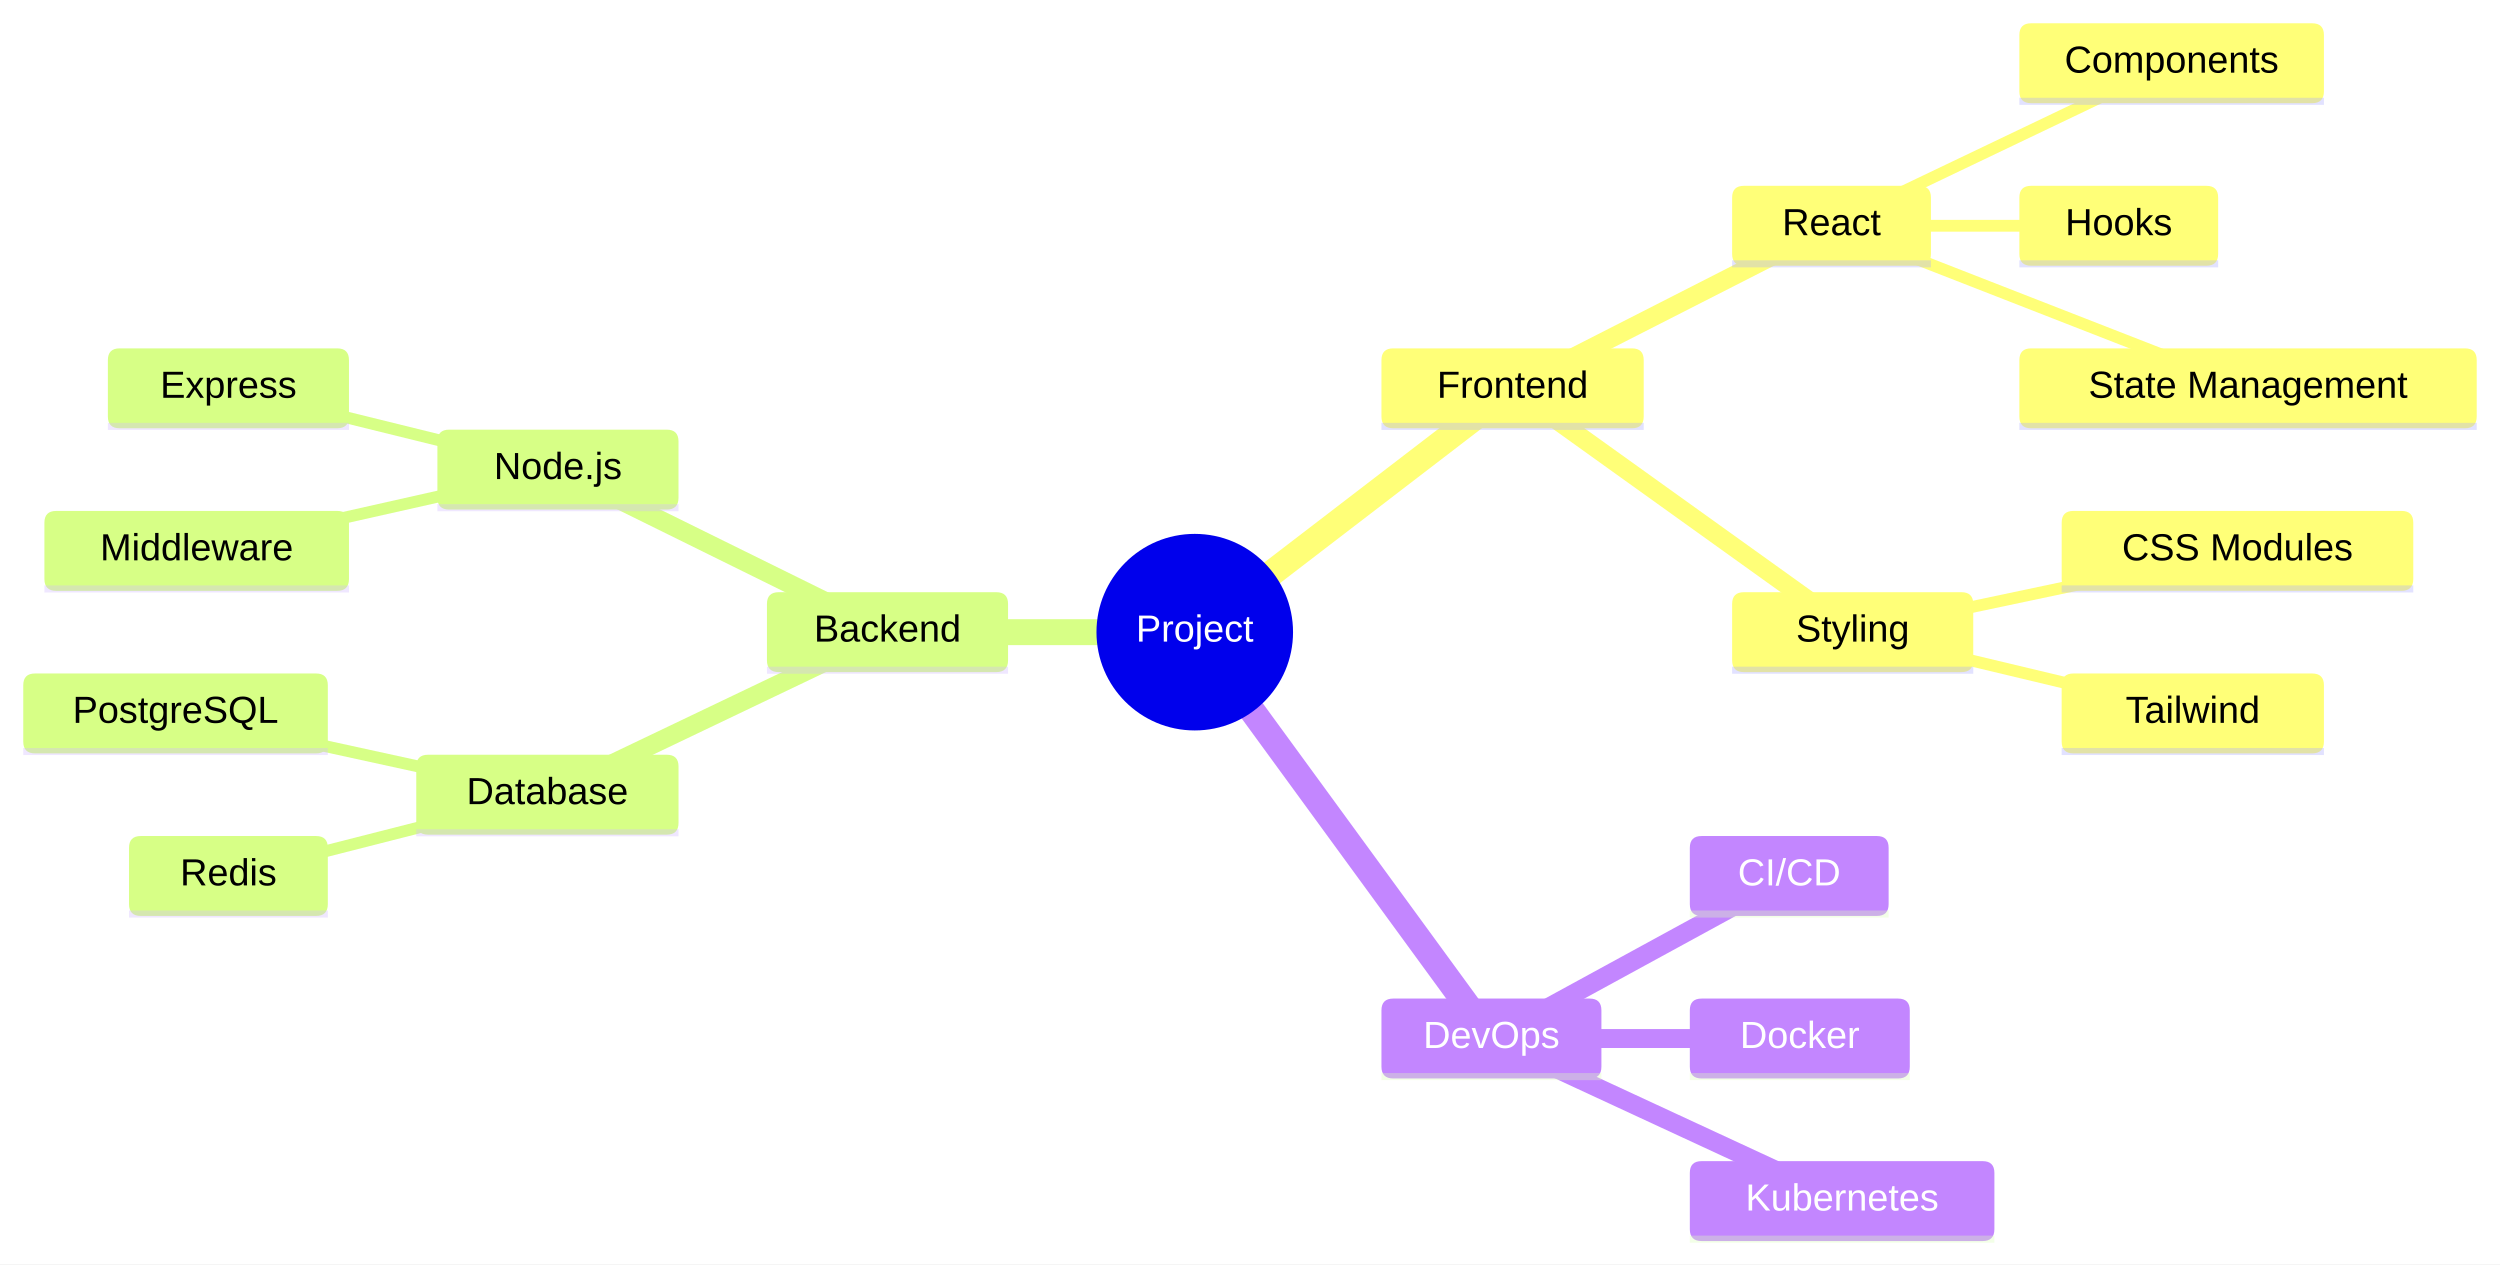
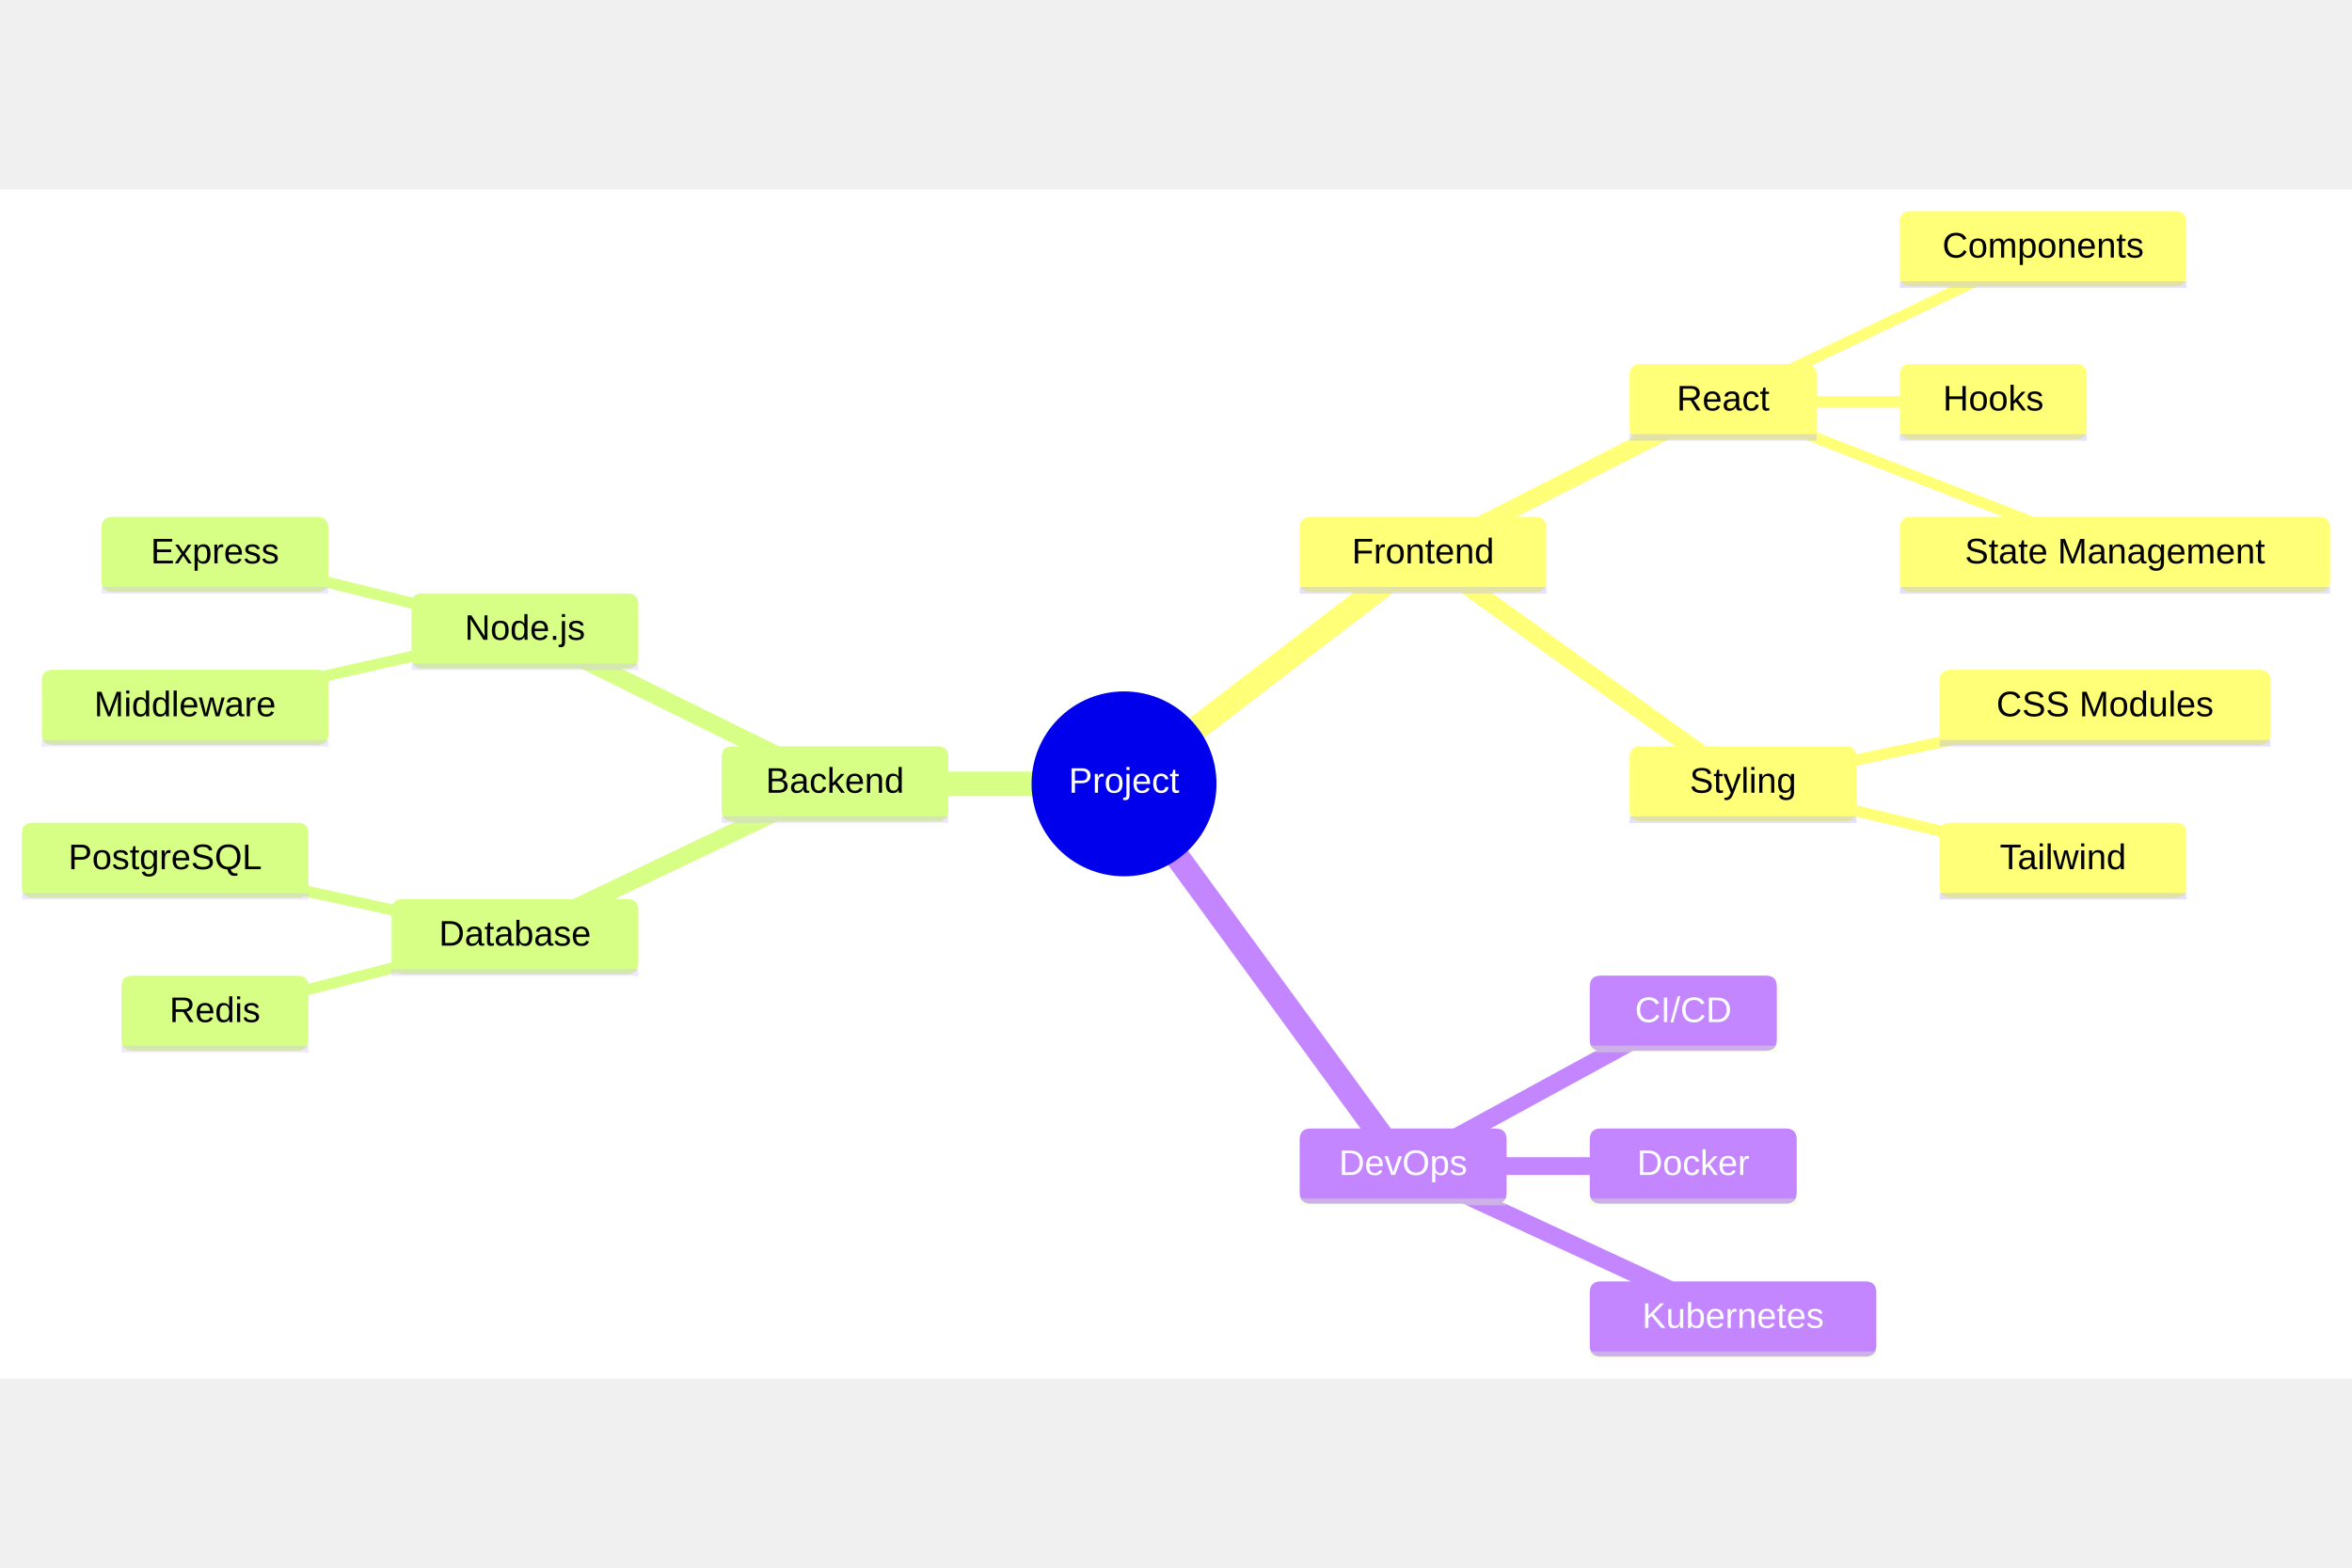
- <svg xmlns="http://www.w3.org/2000/svg" width="100%" viewBox="-0 -0 1058.942 535.53" style="max-width: 1058.942px;">
+ <svg xmlns="http://www.w3.org/2000/svg" width="1200" height="800" viewBox="-0 -0 1058.942 535.53">
  <rect x="-0" y="-0" width="1058.942" height="535.53" fill="#FFFFFF" />
  <defs>
    <marker id="arrow-0" viewBox="0 0 10 10" refX="5" refY="5" markerUnits="userSpaceOnUse" markerWidth="8" markerHeight="8" orient="auto">
      <path d="M 0 0 L 10 5 L 0 10 z" fill="#2F3B4D" stroke="#2F3B4D" stroke-width="1" stroke-dasharray="1,0" />
    </marker>
    <marker id="arrow-start-0" viewBox="0 0 10 10" refX="4.5" refY="5" markerUnits="userSpaceOnUse" markerWidth="8" markerHeight="8" orient="auto">
      <path d="M 0 5 L 10 10 L 10 0 z" fill="#2F3B4D" stroke="#2F3B4D" stroke-width="1" stroke-dasharray="1,0" />
    </marker>
    <marker id="arrow-1" viewBox="0 0 10 10" refX="5" refY="5" markerUnits="userSpaceOnUse" markerWidth="8" markerHeight="8" orient="auto">
      <path d="M 0 0 L 10 5 L 0 10 z" fill="hsl(60, 100%, 73.529%)" stroke="hsl(60, 100%, 73.529%)" stroke-width="1" stroke-dasharray="1,0" />
    </marker>
    <marker id="arrow-start-1" viewBox="0 0 10 10" refX="4.5" refY="5" markerUnits="userSpaceOnUse" markerWidth="8" markerHeight="8" orient="auto">
      <path d="M 0 5 L 10 10 L 10 0 z" fill="hsl(60, 100%, 73.529%)" stroke="hsl(60, 100%, 73.529%)" stroke-width="1" stroke-dasharray="1,0" />
    </marker>
    <marker id="arrow-2" viewBox="0 0 10 10" refX="5" refY="5" markerUnits="userSpaceOnUse" markerWidth="8" markerHeight="8" orient="auto">
      <path d="M 0 0 L 10 5 L 0 10 z" fill="hsl(80, 100%, 76.275%)" stroke="hsl(80, 100%, 76.275%)" stroke-width="1" stroke-dasharray="1,0" />
    </marker>
    <marker id="arrow-start-2" viewBox="0 0 10 10" refX="4.5" refY="5" markerUnits="userSpaceOnUse" markerWidth="8" markerHeight="8" orient="auto">
      <path d="M 0 5 L 10 10 L 10 0 z" fill="hsl(80, 100%, 76.275%)" stroke="hsl(80, 100%, 76.275%)" stroke-width="1" stroke-dasharray="1,0" />
    </marker>
    <marker id="arrow-3" viewBox="0 0 10 10" refX="5" refY="5" markerUnits="userSpaceOnUse" markerWidth="8" markerHeight="8" orient="auto">
      <path d="M 0 0 L 10 5 L 0 10 z" fill="hsl(270, 100%, 76.275%)" stroke="hsl(270, 100%, 76.275%)" stroke-width="1" stroke-dasharray="1,0" />
    </marker>
    <marker id="arrow-start-3" viewBox="0 0 10 10" refX="4.5" refY="5" markerUnits="userSpaceOnUse" markerWidth="8" markerHeight="8" orient="auto">
      <path d="M 0 5 L 10 10 L 10 0 z" fill="hsl(270, 100%, 76.275%)" stroke="hsl(270, 100%, 76.275%)" stroke-width="1" stroke-dasharray="1,0" />
    </marker>
  </defs>
  <path id="edge-0" class="edgePath" data-edge-id="edge-0" d="M 506.070,267.765 L 640.697,164.486" fill="none" stroke="hsl(60, 100%, 73.529%)" stroke-width="11" stroke-linecap="round" stroke-linejoin="round" />
  <path id="edge-1" class="edgePath" data-edge-id="edge-1" d="M 640.697,164.486 L 775.799,95.633" fill="none" stroke="hsl(60, 100%, 73.529%)" stroke-width="8" stroke-linecap="round" stroke-linejoin="round" />
  <path id="edge-2" class="edgePath" data-edge-id="edge-2" d="M 775.799,95.633 L 919.861,26.779" fill="none" stroke="hsl(60, 100%, 73.529%)" stroke-width="5" stroke-linecap="round" stroke-linejoin="round" />
  <path id="edge-3" class="edgePath" data-edge-id="edge-3" d="M 775.799,95.633 L 897.461,95.632" fill="none" stroke="hsl(60, 100%, 73.529%)" stroke-width="5" stroke-linecap="round" stroke-linejoin="round" />
  <path id="edge-4" class="edgePath" data-edge-id="edge-4" d="M 775.799,95.633 L 952.222,164.485" fill="none" stroke="hsl(60, 100%, 73.529%)" stroke-width="5" stroke-linecap="round" stroke-linejoin="round" />
  <path id="edge-5" class="edgePath" data-edge-id="edge-5" d="M 640.697,164.486 L 784.759,267.765" fill="none" stroke="hsl(60, 100%, 73.529%)" stroke-width="8" stroke-linecap="round" stroke-linejoin="round" />
  <path id="edge-6" class="edgePath" data-edge-id="edge-6" d="M 784.759,267.765 L 947.742,233.339" fill="none" stroke="hsl(60, 100%, 73.529%)" stroke-width="5" stroke-linecap="round" stroke-linejoin="round" />
  <path id="edge-7" class="edgePath" data-edge-id="edge-7" d="M 784.759,267.765 L 928.821,302.191" fill="none" stroke="hsl(60, 100%, 73.529%)" stroke-width="5" stroke-linecap="round" stroke-linejoin="round" />
  <path id="edge-8" class="edgePath" data-edge-id="edge-8" d="M 506.070,267.765 L 375.923,267.765" fill="none" stroke="hsl(80, 100%, 76.275%)" stroke-width="11" stroke-linecap="round" stroke-linejoin="round" />
  <path id="edge-9" class="edgePath" data-edge-id="edge-9" d="M 375.923,267.765 L 236.341,198.912" fill="none" stroke="hsl(80, 100%, 76.275%)" stroke-width="8" stroke-linecap="round" stroke-linejoin="round" />
  <path id="edge-10" class="edgePath" data-edge-id="edge-10" d="M 236.341,198.912 L 96.759,164.486" fill="none" stroke="hsl(80, 100%, 76.275%)" stroke-width="5" stroke-linecap="round" stroke-linejoin="round" />
  <path id="edge-11" class="edgePath" data-edge-id="edge-11" d="M 236.341,198.912 L 83.319,233.339" fill="none" stroke="hsl(80, 100%, 76.275%)" stroke-width="5" stroke-linecap="round" stroke-linejoin="round" />
  <path id="edge-12" class="edgePath" data-edge-id="edge-12" d="M 375.923,267.765 L 231.861,336.618" fill="none" stroke="hsl(80, 100%, 76.275%)" stroke-width="8" stroke-linecap="round" stroke-linejoin="round" />
  <path id="edge-13" class="edgePath" data-edge-id="edge-13" d="M 231.861,336.618 L 74.359,302.192" fill="none" stroke="hsl(80, 100%, 76.275%)" stroke-width="5" stroke-linecap="round" stroke-linejoin="round" />
  <path id="edge-14" class="edgePath" data-edge-id="edge-14" d="M 231.861,336.618 L 96.759,371.044" fill="none" stroke="hsl(80, 100%, 76.275%)" stroke-width="5" stroke-linecap="round" stroke-linejoin="round" />
  <path id="edge-15" class="edgePath" data-edge-id="edge-15" d="M 506.070,267.765 L 631.737,439.898" fill="none" stroke="hsl(270, 100%, 76.275%)" stroke-width="11" stroke-linecap="round" stroke-linejoin="round" />
  <path id="edge-16" class="edgePath" data-edge-id="edge-16" d="M 631.737,439.898 L 757.879,371.045" fill="none" stroke="hsl(270, 100%, 76.275%)" stroke-width="8" stroke-linecap="round" stroke-linejoin="round" />
  <path id="edge-17" class="edgePath" data-edge-id="edge-17" d="M 631.737,439.898 L 762.359,439.898" fill="none" stroke="hsl(270, 100%, 76.275%)" stroke-width="8" stroke-linecap="round" stroke-linejoin="round" />
  <path id="edge-18" class="edgePath" data-edge-id="edge-18" d="M 631.737,439.898 L 780.279,508.750" fill="none" stroke="hsl(270, 100%, 76.275%)" stroke-width="8" stroke-linecap="round" stroke-linejoin="round" />
  <path d="M324.86 279.69 v-23.85 q0,-5.00 5.00,-5.00 h92.13 q5.00,0 5.00,5.00 v23.85 q0,5.00 -5.00,5.00 h-92.13 q-5.00,0 -5.00,-5.00 Z" fill="hsl(80, 100%, 76.275%)" stroke="none" stroke-width="0" stroke-linejoin="round" stroke-linecap="round" />
  <line x1="324.86" y1="283.89" x2="426.99" y2="283.89" stroke="hsl(260, 100%, 86.275%)" stroke-width="3.00" stroke-opacity="0.35" />
  <text x="375.92" y="271.77" text-anchor="middle" font-family="trebuchet ms,verdana,arial,Noto Color Emoji,Apple Color Emoji,Segoe UI Emoji,sans-serif" font-size="16" fill="black">
    <tspan x="375.92" dy="0.00">Backend</tspan>
  </text>
  <path d="M715.77 382.97 v-23.85 q0,-5.00 5.00,-5.00 h74.21 q5.00,0 5.00,5.00 v23.85 q0,5.00 -5.00,5.00 h-74.21 q-5.00,0 -5.00,-5.00 Z" fill="hsl(270, 100%, 76.275%)" stroke="none" stroke-width="0" stroke-linejoin="round" stroke-linecap="round" />
  <line x1="715.77" y1="387.17" x2="799.98" y2="387.17" stroke="hsl(90, 100%, 86.275%)" stroke-width="3.00" stroke-opacity="0.35" />
  <text x="757.88" y="375.04" text-anchor="middle" font-family="trebuchet ms,verdana,arial,Noto Color Emoji,Apple Color Emoji,Segoe UI Emoji,sans-serif" font-size="16" fill="#ffffff">
    <tspan x="757.88" dy="0.00">CI/CD</tspan>
  </text>
  <path d="M873.28 245.26 v-23.85 q0,-5.00 5.00,-5.00 h138.93 q5.00,0 5.00,5.00 v23.85 q0,5.00 -5.00,5.00 h-138.93 q-5.00,0 -5.00,-5.00 Z" fill="hsl(60, 100%, 73.529%)" stroke="none" stroke-width="0" stroke-linejoin="round" stroke-linecap="round" />
  <line x1="873.28" y1="249.46" x2="1022.21" y2="249.46" stroke="hsl(240, 100%, 83.529%)" stroke-width="3.00" stroke-opacity="0.35" />
  <text x="947.74" y="237.34" text-anchor="middle" font-family="trebuchet ms,verdana,arial,Noto Color Emoji,Apple Color Emoji,Segoe UI Emoji,sans-serif" font-size="16" fill="black">
    <tspan x="947.74" dy="0.00">CSS Modules</tspan>
  </text>
  <path d="M855.35 38.71 v-23.85 q0,-5.00 5.00,-5.00 h119.01 q5.00,0 5.00,5.00 v23.85 q0,5.00 -5.00,5.00 h-119.01 q-5.00,0 -5.00,-5.00 Z" fill="hsl(60, 100%, 73.529%)" stroke="none" stroke-width="0" stroke-linejoin="round" stroke-linecap="round" />
  <line x1="855.35" y1="42.91" x2="984.37" y2="42.91" stroke="hsl(240, 100%, 83.529%)" stroke-width="3.00" stroke-opacity="0.35" />
  <text x="919.86" y="30.78" text-anchor="middle" font-family="trebuchet ms,verdana,arial,Noto Color Emoji,Apple Color Emoji,Segoe UI Emoji,sans-serif" font-size="16" fill="black">
    <tspan x="919.86" dy="0.00">Components</tspan>
  </text>
  <path d="M176.32 348.54 v-23.85 q0,-5.00 5.00,-5.00 h101.09 q5.00,0 5.00,5.00 v23.85 q0,5.00 -5.00,5.00 h-101.09 q-5.00,0 -5.00,-5.00 Z" fill="hsl(80, 100%, 76.275%)" stroke="none" stroke-width="0" stroke-linejoin="round" stroke-linecap="round" />
  <line x1="176.32" y1="352.74" x2="287.41" y2="352.74" stroke="hsl(260, 100%, 86.275%)" stroke-width="3.00" stroke-opacity="0.35" />
  <text x="231.86" y="340.62" text-anchor="middle" font-family="trebuchet ms,verdana,arial,Noto Color Emoji,Apple Color Emoji,Segoe UI Emoji,sans-serif" font-size="16" fill="black">
    <tspan x="231.86" dy="0.00">Database</tspan>
  </text>
  <path d="M585.15 451.82 v-23.85 q0,-5.00 5.00,-5.00 h83.17 q5.00,0 5.00,5.00 v23.85 q0,5.00 -5.00,5.00 h-83.17 q-5.00,0 -5.00,-5.00 Z" fill="hsl(270, 100%, 76.275%)" stroke="none" stroke-width="0" stroke-linejoin="round" stroke-linecap="round" />
  <line x1="585.15" y1="456.02" x2="678.32" y2="456.02" stroke="hsl(90, 100%, 86.275%)" stroke-width="3.00" stroke-opacity="0.35" />
  <text x="631.74" y="443.90" text-anchor="middle" font-family="trebuchet ms,verdana,arial,Noto Color Emoji,Apple Color Emoji,Segoe UI Emoji,sans-serif" font-size="16" fill="#ffffff">
    <tspan x="631.74" dy="0.00">DevOps</tspan>
  </text>
  <path d="M715.77 451.82 v-23.85 q0,-5.00 5.00,-5.00 h83.17 q5.00,0 5.00,5.00 v23.85 q0,5.00 -5.00,5.00 h-83.17 q-5.00,0 -5.00,-5.00 Z" fill="hsl(270, 100%, 76.275%)" stroke="none" stroke-width="0" stroke-linejoin="round" stroke-linecap="round" />
  <line x1="715.77" y1="456.02" x2="808.94" y2="456.02" stroke="hsl(90, 100%, 86.275%)" stroke-width="3.00" stroke-opacity="0.35" />
  <text x="762.36" y="443.90" text-anchor="middle" font-family="trebuchet ms,verdana,arial,Noto Color Emoji,Apple Color Emoji,Segoe UI Emoji,sans-serif" font-size="16" fill="#ffffff">
    <tspan x="762.36" dy="0.00">Docker</tspan>
  </text>
  <path d="M45.69 176.41 v-23.85 q0,-5.00 5.00,-5.00 h92.13 q5.00,0 5.00,5.00 v23.85 q0,5.00 -5.00,5.00 h-92.13 q-5.00,0 -5.00,-5.00 Z" fill="hsl(80, 100%, 76.275%)" stroke="none" stroke-width="0" stroke-linejoin="round" stroke-linecap="round" />
  <line x1="45.69" y1="180.61" x2="147.82" y2="180.61" stroke="hsl(260, 100%, 86.275%)" stroke-width="3.00" stroke-opacity="0.35" />
  <text x="96.76" y="168.49" text-anchor="middle" font-family="trebuchet ms,verdana,arial,Noto Color Emoji,Apple Color Emoji,Segoe UI Emoji,sans-serif" font-size="16" fill="black">
    <tspan x="96.76" dy="0.00">Express</tspan>
  </text>
  <path d="M585.15 176.41 v-23.85 q0,-5.00 5.00,-5.00 h101.09 q5.00,0 5.00,5.00 v23.85 q0,5.00 -5.00,5.00 h-101.09 q-5.00,0 -5.00,-5.00 Z" fill="hsl(60, 100%, 73.529%)" stroke="none" stroke-width="0" stroke-linejoin="round" stroke-linecap="round" />
  <line x1="585.15" y1="180.61" x2="696.24" y2="180.61" stroke="hsl(240, 100%, 83.529%)" stroke-width="3.00" stroke-opacity="0.35" />
  <text x="640.70" y="168.49" text-anchor="middle" font-family="trebuchet ms,verdana,arial,Noto Color Emoji,Apple Color Emoji,Segoe UI Emoji,sans-serif" font-size="16" fill="black">
    <tspan x="640.70" dy="0.00">Frontend</tspan>
  </text>
  <path d="M855.35 107.56 v-23.85 q0,-5.00 5.00,-5.00 h74.21 q5.00,0 5.00,5.00 v23.85 q0,5.00 -5.00,5.00 h-74.21 q-5.00,0 -5.00,-5.00 Z" fill="hsl(60, 100%, 73.529%)" stroke="none" stroke-width="0" stroke-linejoin="round" stroke-linecap="round" />
  <line x1="855.35" y1="111.76" x2="939.57" y2="111.76" stroke="hsl(240, 100%, 83.529%)" stroke-width="3.00" stroke-opacity="0.35" />
  <text x="897.46" y="99.63" text-anchor="middle" font-family="trebuchet ms,verdana,arial,Noto Color Emoji,Apple Color Emoji,Segoe UI Emoji,sans-serif" font-size="16" fill="black">
    <tspan x="897.46" dy="0.00">Hooks</tspan>
  </text>
  <path d="M715.77 520.68 v-23.85 q0,-5.00 5.00,-5.00 h119.01 q5.00,0 5.00,5.00 v23.85 q0,5.00 -5.00,5.00 h-119.01 q-5.00,0 -5.00,-5.00 Z" fill="hsl(270, 100%, 76.275%)" stroke="none" stroke-width="0" stroke-linejoin="round" stroke-linecap="round" />
  <line x1="715.77" y1="524.88" x2="844.78" y2="524.88" stroke="hsl(90, 100%, 86.275%)" stroke-width="3.00" stroke-opacity="0.35" />
  <text x="780.28" y="512.75" text-anchor="middle" font-family="trebuchet ms,verdana,arial,Noto Color Emoji,Apple Color Emoji,Segoe UI Emoji,sans-serif" font-size="16" fill="#ffffff">
    <tspan x="780.28" dy="0.00">Kubernetes</tspan>
  </text>
  <path d="M18.81 245.27 v-23.85 q0,-5.00 5.00,-5.00 h119.01 q5.00,0 5.00,5.00 v23.85 q0,5.00 -5.00,5.00 h-119.01 q-5.00,0 -5.00,-5.00 Z" fill="hsl(80, 100%, 76.275%)" stroke="none" stroke-width="0" stroke-linejoin="round" stroke-linecap="round" />
  <line x1="18.81" y1="249.47" x2="147.83" y2="249.47" stroke="hsl(260, 100%, 86.275%)" stroke-width="3.00" stroke-opacity="0.35" />
  <text x="83.32" y="237.34" text-anchor="middle" font-family="trebuchet ms,verdana,arial,Noto Color Emoji,Apple Color Emoji,Segoe UI Emoji,sans-serif" font-size="16" fill="black">
    <tspan x="83.32" dy="0.00">Middleware</tspan>
  </text>
  <path d="M185.27 210.84 v-23.85 q0,-5.00 5.00,-5.00 h92.13 q5.00,0 5.00,5.00 v23.85 q0,5.00 -5.00,5.00 h-92.13 q-5.00,0 -5.00,-5.00 Z" fill="hsl(80, 100%, 76.275%)" stroke="none" stroke-width="0" stroke-linejoin="round" stroke-linecap="round" />
  <line x1="185.27" y1="215.04" x2="287.41" y2="215.04" stroke="hsl(260, 100%, 86.275%)" stroke-width="3.00" stroke-opacity="0.35" />
  <text x="236.34" y="202.91" text-anchor="middle" font-family="trebuchet ms,verdana,arial,Noto Color Emoji,Apple Color Emoji,Segoe UI Emoji,sans-serif" font-size="16" fill="black">
    <tspan x="236.34" dy="0.00">Node.js</tspan>
  </text>
  <path d="M9.85 314.12 v-23.85 q0,-5.00 5.00,-5.00 h119.01 q5.00,0 5.00,5.00 v23.85 q0,5.00 -5.00,5.00 h-119.01 q-5.00,0 -5.00,-5.00 Z" fill="hsl(80, 100%, 76.275%)" stroke="none" stroke-width="0" stroke-linejoin="round" stroke-linecap="round" />
  <line x1="9.85" y1="318.32" x2="138.86" y2="318.32" stroke="hsl(260, 100%, 86.275%)" stroke-width="3.00" stroke-opacity="0.35" />
  <text x="74.36" y="306.19" text-anchor="middle" font-family="trebuchet ms,verdana,arial,Noto Color Emoji,Apple Color Emoji,Segoe UI Emoji,sans-serif" font-size="16" fill="black">
    <tspan x="74.36" dy="0.00">PostgreSQL</tspan>
  </text>
  <path d="M733.69 107.56 v-23.85 q0,-5.00 5.00,-5.00 h74.21 q5.00,0 5.00,5.00 v23.85 q0,5.00 -5.00,5.00 h-74.21 q-5.00,0 -5.00,-5.00 Z" fill="hsl(60, 100%, 73.529%)" stroke="none" stroke-width="0" stroke-linejoin="round" stroke-linecap="round" />
  <line x1="733.69" y1="111.76" x2="817.90" y2="111.76" stroke="hsl(240, 100%, 83.529%)" stroke-width="3.00" stroke-opacity="0.35" />
  <text x="775.80" y="99.63" text-anchor="middle" font-family="trebuchet ms,verdana,arial,Noto Color Emoji,Apple Color Emoji,Segoe UI Emoji,sans-serif" font-size="16" fill="black">
    <tspan x="775.80" dy="0.00">React</tspan>
  </text>
  <path d="M54.65 382.97 v-23.85 q0,-5.00 5.00,-5.00 h74.21 q5.00,0 5.00,5.00 v23.85 q0,5.00 -5.00,5.00 h-74.21 q-5.00,0 -5.00,-5.00 Z" fill="hsl(80, 100%, 76.275%)" stroke="none" stroke-width="0" stroke-linejoin="round" stroke-linecap="round" />
  <line x1="54.65" y1="387.17" x2="138.87" y2="387.17" stroke="hsl(260, 100%, 86.275%)" stroke-width="3.00" stroke-opacity="0.35" />
  <text x="96.76" y="375.04" text-anchor="middle" font-family="trebuchet ms,verdana,arial,Noto Color Emoji,Apple Color Emoji,Segoe UI Emoji,sans-serif" font-size="16" fill="black">
    <tspan x="96.76" dy="0.00">Redis</tspan>
  </text>
  <path d="M855.35 176.41 v-23.85 q0,-5.00 5.00,-5.00 h183.73 q5.00,0 5.00,5.00 v23.85 q0,5.00 -5.00,5.00 h-183.73 q-5.00,0 -5.00,-5.00 Z" fill="hsl(60, 100%, 73.529%)" stroke="none" stroke-width="0" stroke-linejoin="round" stroke-linecap="round" />
  <line x1="855.35" y1="180.61" x2="1049.09" y2="180.61" stroke="hsl(240, 100%, 83.529%)" stroke-width="3.00" stroke-opacity="0.35" />
  <text x="952.22" y="168.49" text-anchor="middle" font-family="trebuchet ms,verdana,arial,Noto Color Emoji,Apple Color Emoji,Segoe UI Emoji,sans-serif" font-size="16" fill="black">
    <tspan x="952.22" dy="0.00">State Management</tspan>
  </text>
  <path d="M733.69 279.69 v-23.85 q0,-5.00 5.00,-5.00 h92.13 q5.00,0 5.00,5.00 v23.85 q0,5.00 -5.00,5.00 h-92.13 q-5.00,0 -5.00,-5.00 Z" fill="hsl(60, 100%, 73.529%)" stroke="none" stroke-width="0" stroke-linejoin="round" stroke-linecap="round" />
  <line x1="733.69" y1="283.89" x2="835.83" y2="283.89" stroke="hsl(240, 100%, 83.529%)" stroke-width="3.00" stroke-opacity="0.35" />
  <text x="784.76" y="271.77" text-anchor="middle" font-family="trebuchet ms,verdana,arial,Noto Color Emoji,Apple Color Emoji,Segoe UI Emoji,sans-serif" font-size="16" fill="black">
    <tspan x="784.76" dy="0.00">Styling</tspan>
  </text>
  <path d="M873.27 314.12 v-23.85 q0,-5.00 5.00,-5.00 h101.09 q5.00,0 5.00,5.00 v23.85 q0,5.00 -5.00,5.00 h-101.09 q-5.00,0 -5.00,-5.00 Z" fill="hsl(60, 100%, 73.529%)" stroke="none" stroke-width="0" stroke-linejoin="round" stroke-linecap="round" />
  <line x1="873.27" y1="318.32" x2="984.37" y2="318.32" stroke="hsl(240, 100%, 83.529%)" stroke-width="3.00" stroke-opacity="0.35" />
  <text x="928.82" y="306.19" text-anchor="middle" font-family="trebuchet ms,verdana,arial,Noto Color Emoji,Apple Color Emoji,Segoe UI Emoji,sans-serif" font-size="16" fill="black">
    <tspan x="928.82" dy="0.00">Tailwind</tspan>
  </text>
  <circle cx="506.07" cy="267.77" r="41.63" fill="hsl(240, 100%, 46.275%)" stroke="none" stroke-width="0" stroke-linejoin="round" stroke-linecap="round" />
  <text x="506.07" y="271.77" text-anchor="middle" font-family="trebuchet ms,verdana,arial,Noto Color Emoji,Apple Color Emoji,Segoe UI Emoji,sans-serif" font-size="16" fill="#ffffff">
    <tspan x="506.07" dy="0.00">Project</tspan>
  </text>
</svg>
